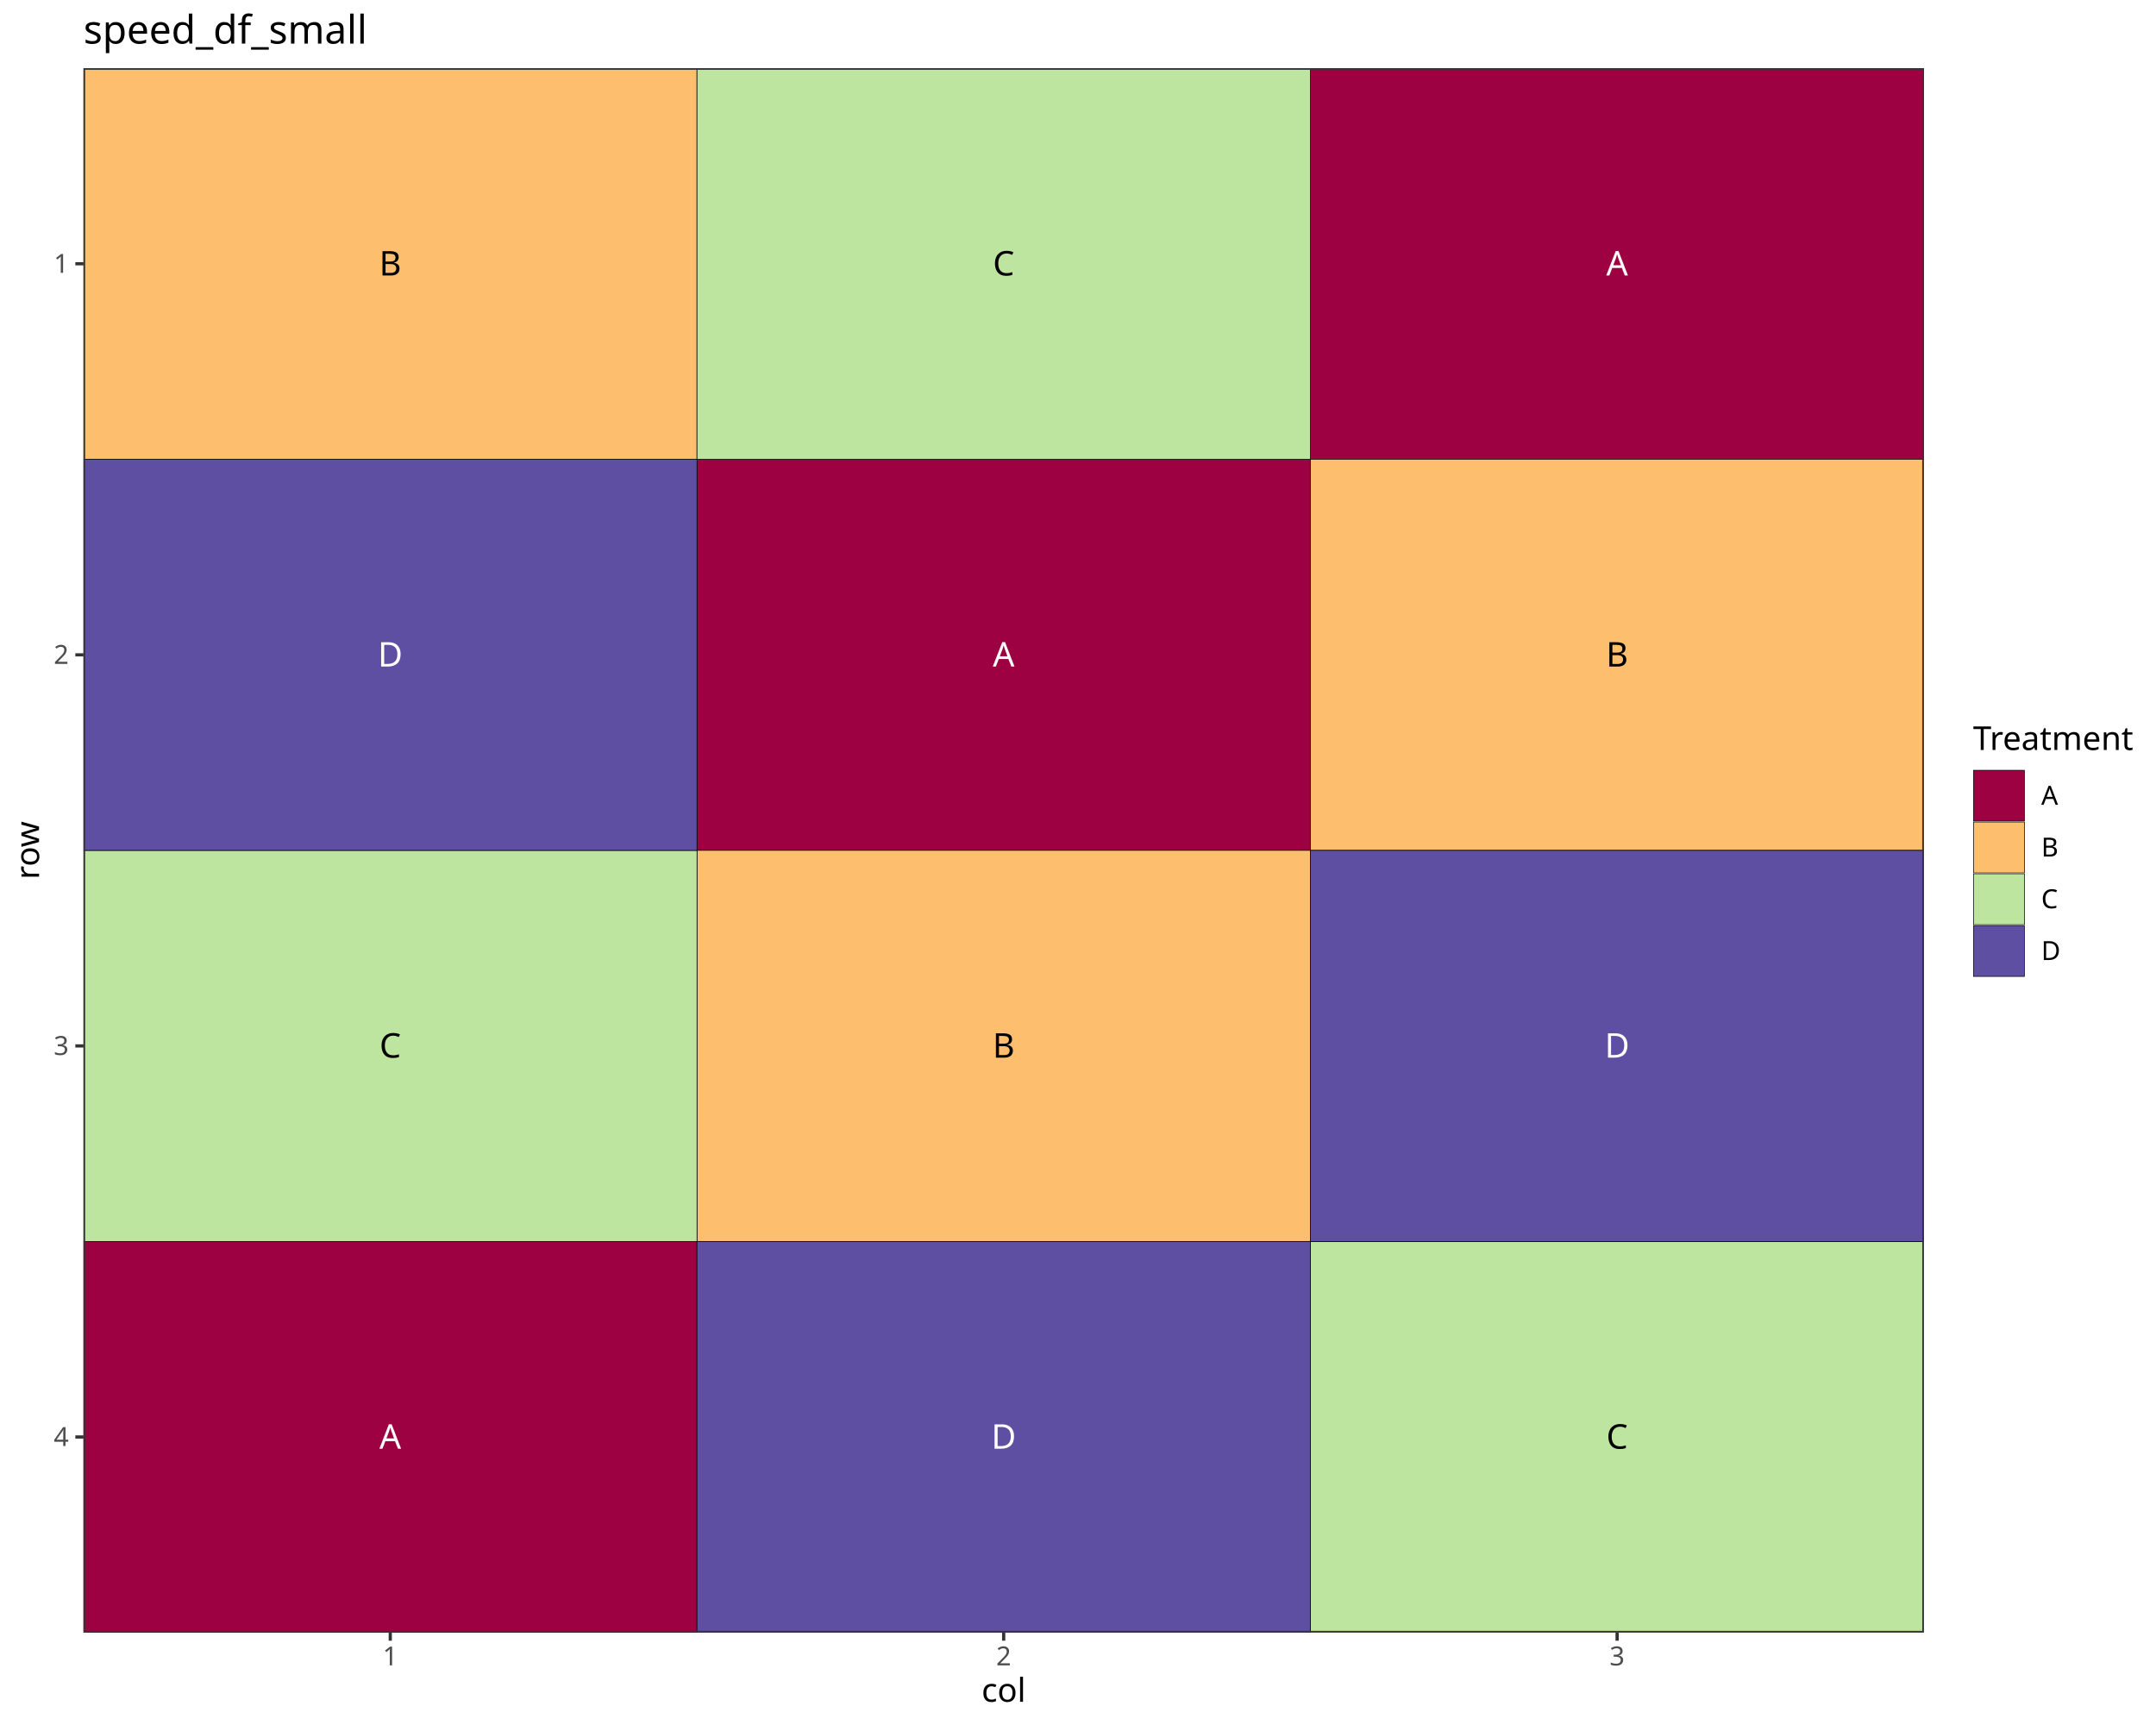
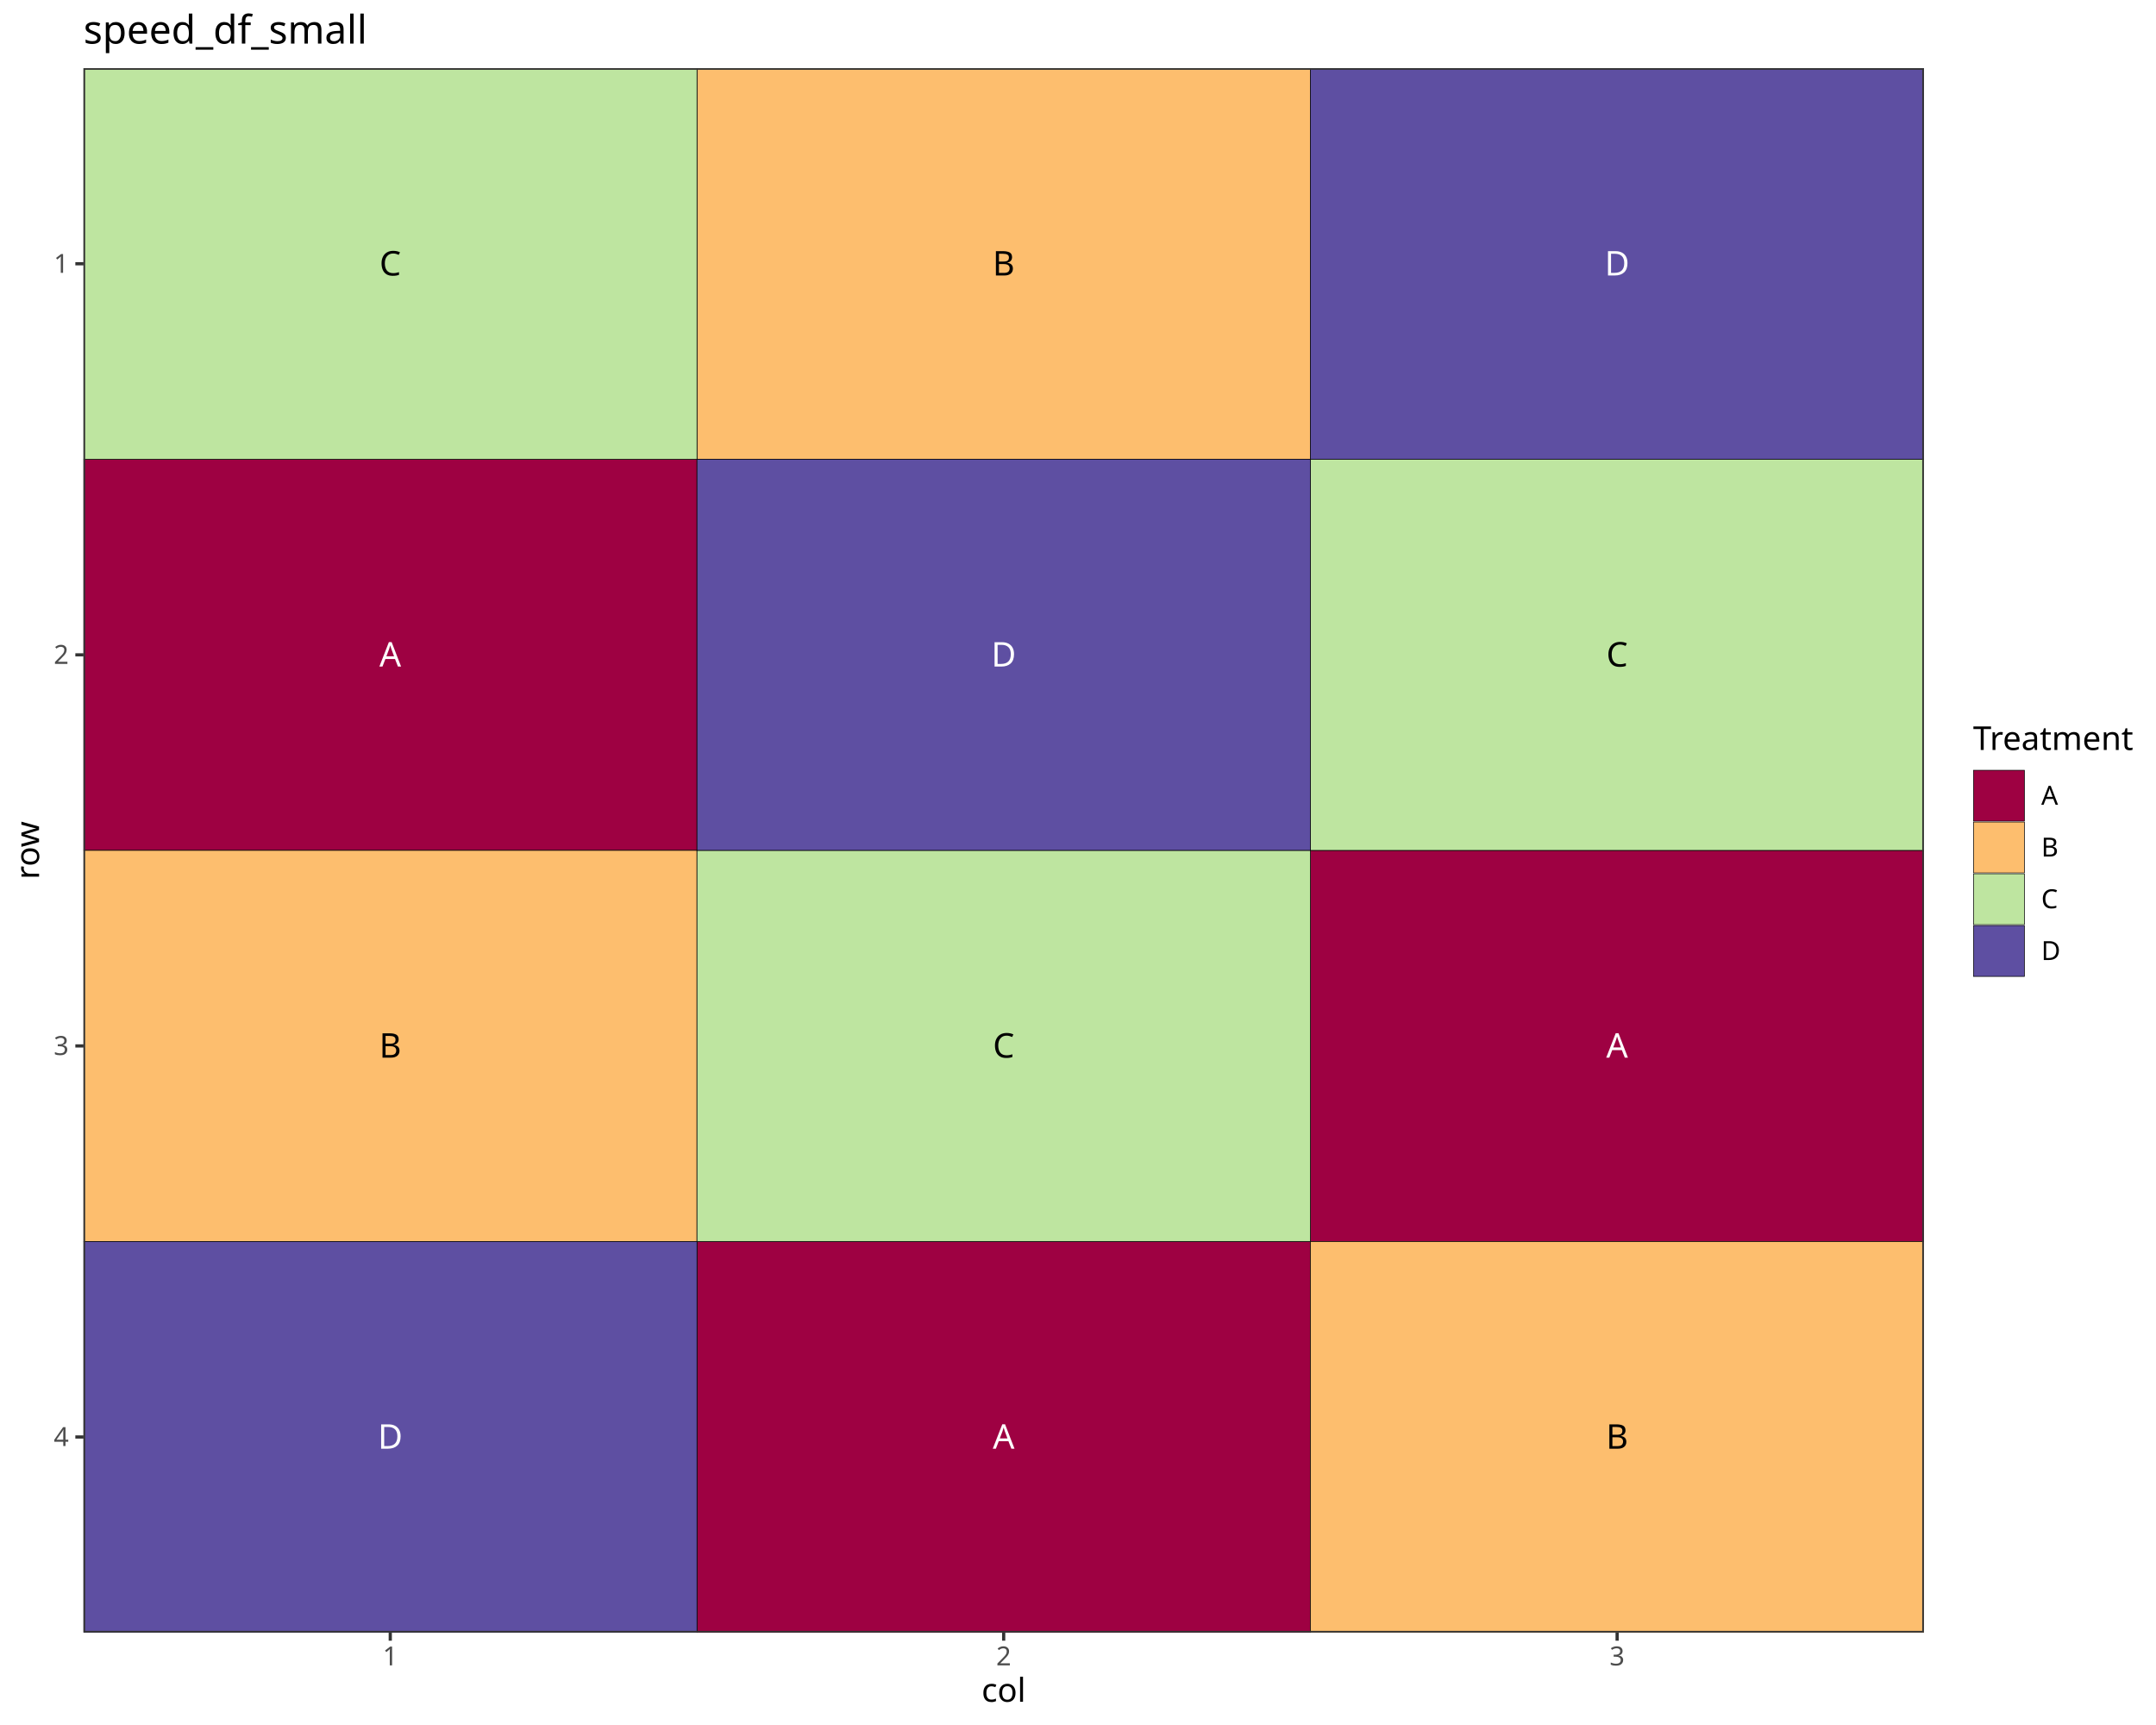
<svg xmlns="http://www.w3.org/2000/svg" class="svglite" data-engine-version="2.0" width="720.00pt" height="576.00pt" viewBox="0 0 720.00 576.00">
  <defs>
    <style type="text/css">
    .svglite line, .svglite polyline, .svglite polygon, .svglite path, .svglite rect, .svglite circle {
      fill: none;
      stroke: #000000;
      stroke-linecap: round;
      stroke-linejoin: round;
      stroke-miterlimit: 10.00;
    }
  </style>
  </defs>
  <rect width="100%" height="100%" style="stroke: none; fill: #FFFFFF;" />
  <defs>
    <clipPath id="cpMC4wMHw3MjAuMDB8MC4wMHw1NzYuMDA=">
      <rect x="0.00" y="0.00" width="720.00" height="576.00" />
    </clipPath>
  </defs>
  <g clip-path="url(#cpMC4wMHw3MjAuMDB8MC4wMHw1NzYuMDA=)">
    <rect x="-0" y="0.00" width="720.00" height="576.00" style="stroke-width: 1.07; stroke: #FFFFFF; fill: #FFFFFF;" />
  </g>
  <defs>
    <clipPath id="cpMjcuOTB8NjQyLjQ3fDIyLjc4fDU0NS4xMQ==">
      <rect x="27.90" y="22.78" width="614.57" height="522.33" />
    </clipPath>
  </defs>
  <g clip-path="url(#cpMjcuOTB8NjQyLjQ3fDIyLjc4fDU0NS4xMQ==)">
    <rect x="27.90" y="22.78" width="614.57" height="522.33" style="stroke-width: 1.07; stroke: none; fill: #FFFFFF;" />
    <polyline points="27.90,22.78 642.47,22.78 " style="stroke-width: 0.53; stroke: #EBEBEB; stroke-linecap: butt;" />
    <polyline points="27.90,153.37 642.47,153.37 " style="stroke-width: 0.53; stroke: #EBEBEB; stroke-linecap: butt;" />
    <polyline points="27.90,283.95 642.47,283.95 " style="stroke-width: 0.53; stroke: #EBEBEB; stroke-linecap: butt;" />
    <polyline points="27.90,414.53 642.47,414.53 " style="stroke-width: 0.53; stroke: #EBEBEB; stroke-linecap: butt;" />
    <polyline points="27.90,545.11 642.47,545.11 " style="stroke-width: 0.53; stroke: #EBEBEB; stroke-linecap: butt;" />
    <polyline points="27.90,545.11 27.90,22.78 " style="stroke-width: 0.53; stroke: #EBEBEB; stroke-linecap: butt;" />
    <polyline points="232.76,545.11 232.76,22.78 " style="stroke-width: 0.53; stroke: #EBEBEB; stroke-linecap: butt;" />
    <polyline points="437.61,545.11 437.61,22.78 " style="stroke-width: 0.53; stroke: #EBEBEB; stroke-linecap: butt;" />
    <polyline points="642.47,545.11 642.47,22.78 " style="stroke-width: 0.53; stroke: #EBEBEB; stroke-linecap: butt;" />
    <polyline points="27.90,88.07 642.47,88.07 " style="stroke-width: 1.07; stroke: #EBEBEB; stroke-linecap: butt;" />
    <polyline points="27.90,218.66 642.47,218.66 " style="stroke-width: 1.07; stroke: #EBEBEB; stroke-linecap: butt;" />
    <polyline points="27.90,349.24 642.47,349.24 " style="stroke-width: 1.07; stroke: #EBEBEB; stroke-linecap: butt;" />
    <polyline points="27.90,479.82 642.47,479.82 " style="stroke-width: 1.07; stroke: #EBEBEB; stroke-linecap: butt;" />
    <polyline points="130.33,545.11 130.33,22.78 " style="stroke-width: 1.07; stroke: #EBEBEB; stroke-linecap: butt;" />
    <polyline points="335.18,545.11 335.18,22.78 " style="stroke-width: 1.07; stroke: #EBEBEB; stroke-linecap: butt;" />
    <polyline points="540.04,545.11 540.04,22.78 " style="stroke-width: 1.07; stroke: #EBEBEB; stroke-linecap: butt;" />
-     <rect x="232.76" y="153.37" width="204.86" height="130.58" style="stroke-width: 0.21; stroke-linecap: butt; stroke-linejoin: miter; fill: #9E0142;" />
-     <rect x="437.61" y="22.78" width="204.86" height="130.58" style="stroke-width: 0.21; stroke-linecap: butt; stroke-linejoin: miter; fill: #9E0142;" />
-     <rect x="27.90" y="414.53" width="204.86" height="130.58" style="stroke-width: 0.21; stroke-linecap: butt; stroke-linejoin: miter; fill: #9E0142;" />
-     <rect x="27.90" y="22.78" width="204.86" height="130.58" style="stroke-width: 0.21; stroke-linecap: butt; stroke-linejoin: miter; fill: #FDBE6E;" />
-     <rect x="437.61" y="153.37" width="204.86" height="130.58" style="stroke-width: 0.21; stroke-linecap: butt; stroke-linejoin: miter; fill: #FDBE6E;" />
-     <rect x="232.76" y="283.95" width="204.86" height="130.58" style="stroke-width: 0.21; stroke-linecap: butt; stroke-linejoin: miter; fill: #FDBE6E;" />
-     <rect x="27.90" y="283.95" width="204.86" height="130.58" style="stroke-width: 0.21; stroke-linecap: butt; stroke-linejoin: miter; fill: #BEE5A0;" />
-     <rect x="232.76" y="22.78" width="204.86" height="130.58" style="stroke-width: 0.21; stroke-linecap: butt; stroke-linejoin: miter; fill: #BEE5A0;" />
-     <rect x="437.61" y="414.53" width="204.86" height="130.58" style="stroke-width: 0.21; stroke-linecap: butt; stroke-linejoin: miter; fill: #BEE5A0;" />
-     <rect x="437.61" y="283.95" width="204.86" height="130.58" style="stroke-width: 0.21; stroke-linecap: butt; stroke-linejoin: miter; fill: #5E4FA2;" />
-     <rect x="232.76" y="414.53" width="204.86" height="130.58" style="stroke-width: 0.21; stroke-linecap: butt; stroke-linejoin: miter; fill: #5E4FA2;" />
-     <rect x="27.90" y="153.37" width="204.86" height="130.58" style="stroke-width: 0.21; stroke-linecap: butt; stroke-linejoin: miter; fill: #5E4FA2;" />
-     <text x="335.18" y="222.57" text-anchor="middle" style="font-size: 11.38px; fill: #FFFFFF; font-family: sans;" textLength="7.59px" lengthAdjust="spacingAndGlyphs">A</text>
-     <text x="540.04" y="91.99" text-anchor="middle" style="font-size: 11.38px; fill: #FFFFFF; font-family: sans;" textLength="7.59px" lengthAdjust="spacingAndGlyphs">A</text>
-     <text x="130.33" y="483.74" text-anchor="middle" style="font-size: 11.38px; fill: #FFFFFF; font-family: sans;" textLength="7.59px" lengthAdjust="spacingAndGlyphs">A</text>
-     <text x="130.33" y="91.99" text-anchor="middle" style="font-size: 11.38px; font-family: sans;" textLength="7.59px" lengthAdjust="spacingAndGlyphs">B</text>
-     <text x="540.04" y="222.57" text-anchor="middle" style="font-size: 11.38px; font-family: sans;" textLength="7.59px" lengthAdjust="spacingAndGlyphs">B</text>
-     <text x="335.18" y="353.16" text-anchor="middle" style="font-size: 11.38px; font-family: sans;" textLength="7.59px" lengthAdjust="spacingAndGlyphs">B</text>
-     <text x="130.33" y="353.16" text-anchor="middle" style="font-size: 11.38px; font-family: sans;" textLength="8.22px" lengthAdjust="spacingAndGlyphs">C</text>
-     <text x="335.18" y="91.99" text-anchor="middle" style="font-size: 11.38px; font-family: sans;" textLength="8.22px" lengthAdjust="spacingAndGlyphs">C</text>
-     <text x="540.04" y="483.74" text-anchor="middle" style="font-size: 11.38px; font-family: sans;" textLength="8.22px" lengthAdjust="spacingAndGlyphs">C</text>
-     <text x="540.04" y="353.16" text-anchor="middle" style="font-size: 11.38px; fill: #FFFFFF; font-family: sans;" textLength="8.22px" lengthAdjust="spacingAndGlyphs">D</text>
-     <text x="335.18" y="483.74" text-anchor="middle" style="font-size: 11.38px; fill: #FFFFFF; font-family: sans;" textLength="8.22px" lengthAdjust="spacingAndGlyphs">D</text>
-     <text x="130.33" y="222.57" text-anchor="middle" style="font-size: 11.38px; fill: #FFFFFF; font-family: sans;" textLength="8.22px" lengthAdjust="spacingAndGlyphs">D</text>
+     <rect x="437.61" y="283.95" width="204.86" height="130.58" style="stroke-width: 0.21; stroke-linecap: butt; stroke-linejoin: miter; fill: #9E0142;" />
+     <rect x="232.76" y="414.53" width="204.86" height="130.58" style="stroke-width: 0.21; stroke-linecap: butt; stroke-linejoin: miter; fill: #9E0142;" />
+     <rect x="27.90" y="153.37" width="204.86" height="130.58" style="stroke-width: 0.21; stroke-linecap: butt; stroke-linejoin: miter; fill: #9E0142;" />
+     <rect x="27.90" y="283.95" width="204.86" height="130.58" style="stroke-width: 0.21; stroke-linecap: butt; stroke-linejoin: miter; fill: #FDBE6E;" />
+     <rect x="232.76" y="22.78" width="204.86" height="130.58" style="stroke-width: 0.21; stroke-linecap: butt; stroke-linejoin: miter; fill: #FDBE6E;" />
+     <rect x="437.61" y="414.53" width="204.86" height="130.58" style="stroke-width: 0.21; stroke-linecap: butt; stroke-linejoin: miter; fill: #FDBE6E;" />
+     <rect x="27.90" y="22.78" width="204.86" height="130.58" style="stroke-width: 0.21; stroke-linecap: butt; stroke-linejoin: miter; fill: #BEE5A0;" />
+     <rect x="437.61" y="153.37" width="204.86" height="130.58" style="stroke-width: 0.21; stroke-linecap: butt; stroke-linejoin: miter; fill: #BEE5A0;" />
+     <rect x="232.76" y="283.95" width="204.86" height="130.58" style="stroke-width: 0.21; stroke-linecap: butt; stroke-linejoin: miter; fill: #BEE5A0;" />
+     <rect x="232.76" y="153.37" width="204.86" height="130.58" style="stroke-width: 0.21; stroke-linecap: butt; stroke-linejoin: miter; fill: #5E4FA2;" />
+     <rect x="437.61" y="22.78" width="204.86" height="130.58" style="stroke-width: 0.21; stroke-linecap: butt; stroke-linejoin: miter; fill: #5E4FA2;" />
+     <rect x="27.90" y="414.53" width="204.86" height="130.58" style="stroke-width: 0.21; stroke-linecap: butt; stroke-linejoin: miter; fill: #5E4FA2;" />
+     <text x="540.04" y="353.16" text-anchor="middle" style="font-size: 11.38px; fill: #FFFFFF; font-family: sans;" textLength="7.59px" lengthAdjust="spacingAndGlyphs">A</text>
+     <text x="335.18" y="483.74" text-anchor="middle" style="font-size: 11.38px; fill: #FFFFFF; font-family: sans;" textLength="7.59px" lengthAdjust="spacingAndGlyphs">A</text>
+     <text x="130.33" y="222.57" text-anchor="middle" style="font-size: 11.38px; fill: #FFFFFF; font-family: sans;" textLength="7.59px" lengthAdjust="spacingAndGlyphs">A</text>
+     <text x="130.33" y="353.16" text-anchor="middle" style="font-size: 11.38px; font-family: sans;" textLength="7.59px" lengthAdjust="spacingAndGlyphs">B</text>
+     <text x="335.18" y="91.99" text-anchor="middle" style="font-size: 11.38px; font-family: sans;" textLength="7.59px" lengthAdjust="spacingAndGlyphs">B</text>
+     <text x="540.04" y="483.74" text-anchor="middle" style="font-size: 11.38px; font-family: sans;" textLength="7.59px" lengthAdjust="spacingAndGlyphs">B</text>
+     <text x="130.33" y="91.99" text-anchor="middle" style="font-size: 11.38px; font-family: sans;" textLength="8.22px" lengthAdjust="spacingAndGlyphs">C</text>
+     <text x="540.04" y="222.57" text-anchor="middle" style="font-size: 11.38px; font-family: sans;" textLength="8.22px" lengthAdjust="spacingAndGlyphs">C</text>
+     <text x="335.18" y="353.16" text-anchor="middle" style="font-size: 11.38px; font-family: sans;" textLength="8.22px" lengthAdjust="spacingAndGlyphs">C</text>
+     <text x="335.18" y="222.57" text-anchor="middle" style="font-size: 11.38px; fill: #FFFFFF; font-family: sans;" textLength="8.22px" lengthAdjust="spacingAndGlyphs">D</text>
+     <text x="540.04" y="91.99" text-anchor="middle" style="font-size: 11.38px; fill: #FFFFFF; font-family: sans;" textLength="8.22px" lengthAdjust="spacingAndGlyphs">D</text>
+     <text x="130.33" y="483.74" text-anchor="middle" style="font-size: 11.38px; fill: #FFFFFF; font-family: sans;" textLength="8.22px" lengthAdjust="spacingAndGlyphs">D</text>
    <rect x="27.90" y="22.78" width="614.57" height="522.33" style="stroke-width: 1.07; stroke: #333333;" />
  </g>
  <g clip-path="url(#cpMC4wMHw3MjAuMDB8MC4wMHw1NzYuMDA=)">
    <text x="22.97" y="91.10" text-anchor="end" style="font-size: 8.80px; fill: #4D4D4D; font-family: sans;" textLength="4.89px" lengthAdjust="spacingAndGlyphs">1</text>
    <text x="22.97" y="221.68" text-anchor="end" style="font-size: 8.80px; fill: #4D4D4D; font-family: sans;" textLength="4.89px" lengthAdjust="spacingAndGlyphs">2</text>
    <text x="22.97" y="352.27" text-anchor="end" style="font-size: 8.80px; fill: #4D4D4D; font-family: sans;" textLength="4.89px" lengthAdjust="spacingAndGlyphs">3</text>
    <text x="22.97" y="482.85" text-anchor="end" style="font-size: 8.80px; fill: #4D4D4D; font-family: sans;" textLength="4.89px" lengthAdjust="spacingAndGlyphs">4</text>
    <polyline points="25.16,88.07 27.90,88.07 " style="stroke-width: 1.07; stroke: #333333; stroke-linecap: butt;" />
    <polyline points="25.16,218.66 27.90,218.66 " style="stroke-width: 1.07; stroke: #333333; stroke-linecap: butt;" />
    <polyline points="25.16,349.24 27.90,349.24 " style="stroke-width: 1.07; stroke: #333333; stroke-linecap: butt;" />
    <polyline points="25.16,479.82 27.90,479.82 " style="stroke-width: 1.07; stroke: #333333; stroke-linecap: butt;" />
    <polyline points="130.33,547.85 130.33,545.11 " style="stroke-width: 1.07; stroke: #333333; stroke-linecap: butt;" />
    <polyline points="335.18,547.85 335.18,545.11 " style="stroke-width: 1.07; stroke: #333333; stroke-linecap: butt;" />
    <polyline points="540.04,547.85 540.04,545.11 " style="stroke-width: 1.07; stroke: #333333; stroke-linecap: butt;" />
    <text x="130.33" y="556.10" text-anchor="middle" style="font-size: 8.80px; fill: #4D4D4D; font-family: sans;" textLength="4.89px" lengthAdjust="spacingAndGlyphs">1</text>
    <text x="335.18" y="556.10" text-anchor="middle" style="font-size: 8.80px; fill: #4D4D4D; font-family: sans;" textLength="4.89px" lengthAdjust="spacingAndGlyphs">2</text>
    <text x="540.04" y="556.10" text-anchor="middle" style="font-size: 8.80px; fill: #4D4D4D; font-family: sans;" textLength="4.89px" lengthAdjust="spacingAndGlyphs">3</text>
    <text x="335.18" y="568.24" text-anchor="middle" style="font-size: 11.00px; font-family: sans;" textLength="14.06px" lengthAdjust="spacingAndGlyphs">col</text>
    <text transform="translate(13.05,283.95) rotate(-90)" text-anchor="middle" style="font-size: 11.00px; font-family: sans;" textLength="17.73px" lengthAdjust="spacingAndGlyphs">row</text>
    <rect x="653.43" y="236.24" width="61.09" height="95.41" style="stroke-width: 1.07; stroke: none; fill: #FFFFFF;" />
    <text x="658.91" y="250.43" style="font-size: 11.00px; font-family: sans;" textLength="50.13px" lengthAdjust="spacingAndGlyphs">Treatment</text>
    <rect x="658.91" y="257.05" width="17.28" height="17.28" style="stroke-width: 1.07; stroke: none; fill: #FFFFFF;" />
    <rect x="659.05" y="257.20" width="17.00" height="17.00" style="stroke-width: 0.21; stroke-linecap: butt; stroke-linejoin: miter; fill: #9E0142;" />
    <rect x="658.91" y="274.33" width="17.28" height="17.28" style="stroke-width: 1.07; stroke: none; fill: #FFFFFF;" />
    <rect x="659.05" y="274.48" width="17.00" height="17.00" style="stroke-width: 0.21; stroke-linecap: butt; stroke-linejoin: miter; fill: #FDBE6E;" />
    <rect x="658.91" y="291.61" width="17.28" height="17.28" style="stroke-width: 1.07; stroke: none; fill: #FFFFFF;" />
    <rect x="659.05" y="291.76" width="17.00" height="17.00" style="stroke-width: 0.21; stroke-linecap: butt; stroke-linejoin: miter; fill: #BEE5A0;" />
    <rect x="658.91" y="308.89" width="17.28" height="17.28" style="stroke-width: 1.07; stroke: none; fill: #FFFFFF;" />
    <rect x="659.05" y="309.04" width="17.00" height="17.00" style="stroke-width: 0.21; stroke-linecap: butt; stroke-linejoin: miter; fill: #5E4FA2;" />
    <text x="681.67" y="268.72" style="font-size: 8.80px; font-family: sans;" textLength="5.87px" lengthAdjust="spacingAndGlyphs">A</text>
    <text x="681.67" y="286.00" style="font-size: 8.80px; font-family: sans;" textLength="5.87px" lengthAdjust="spacingAndGlyphs">B</text>
    <text x="681.67" y="303.28" style="font-size: 8.80px; font-family: sans;" textLength="6.36px" lengthAdjust="spacingAndGlyphs">C</text>
    <text x="681.67" y="320.56" style="font-size: 8.80px; font-family: sans;" textLength="6.36px" lengthAdjust="spacingAndGlyphs">D</text>
    <text x="27.90" y="14.56" style="font-size: 13.20px; font-family: sans;" textLength="92.47px" lengthAdjust="spacingAndGlyphs">speed_df_small</text>
  </g>
</svg>
